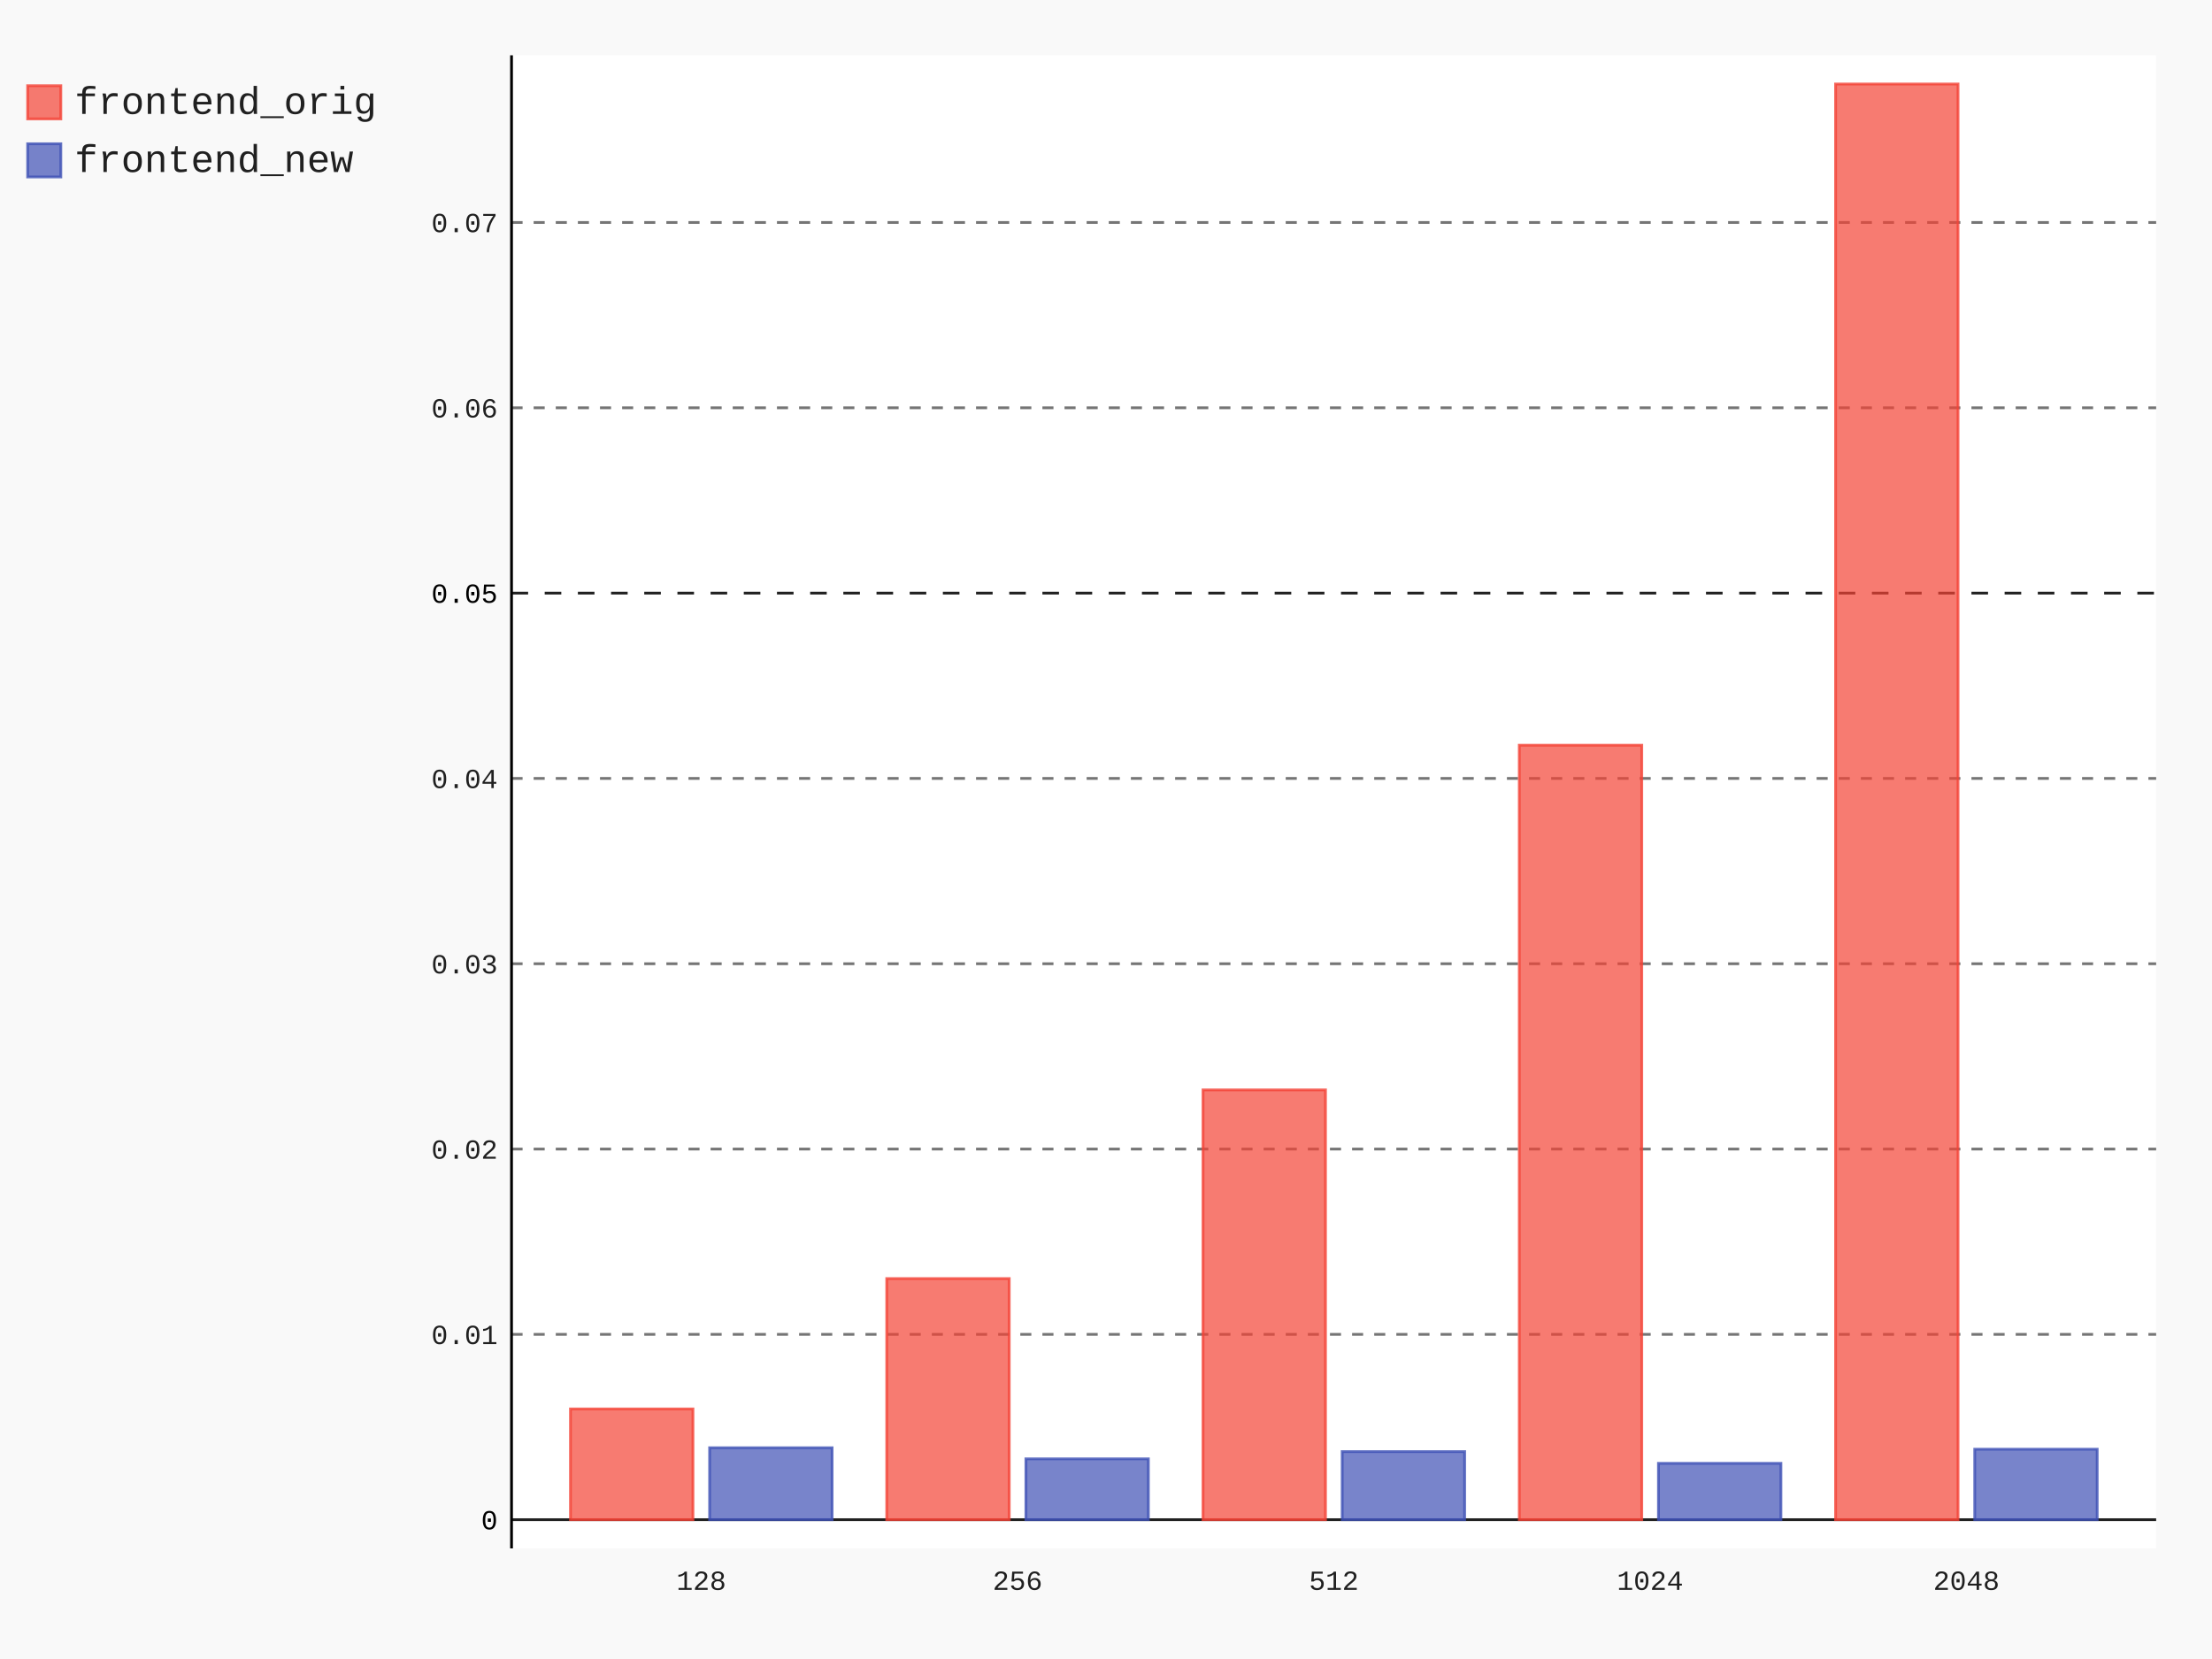
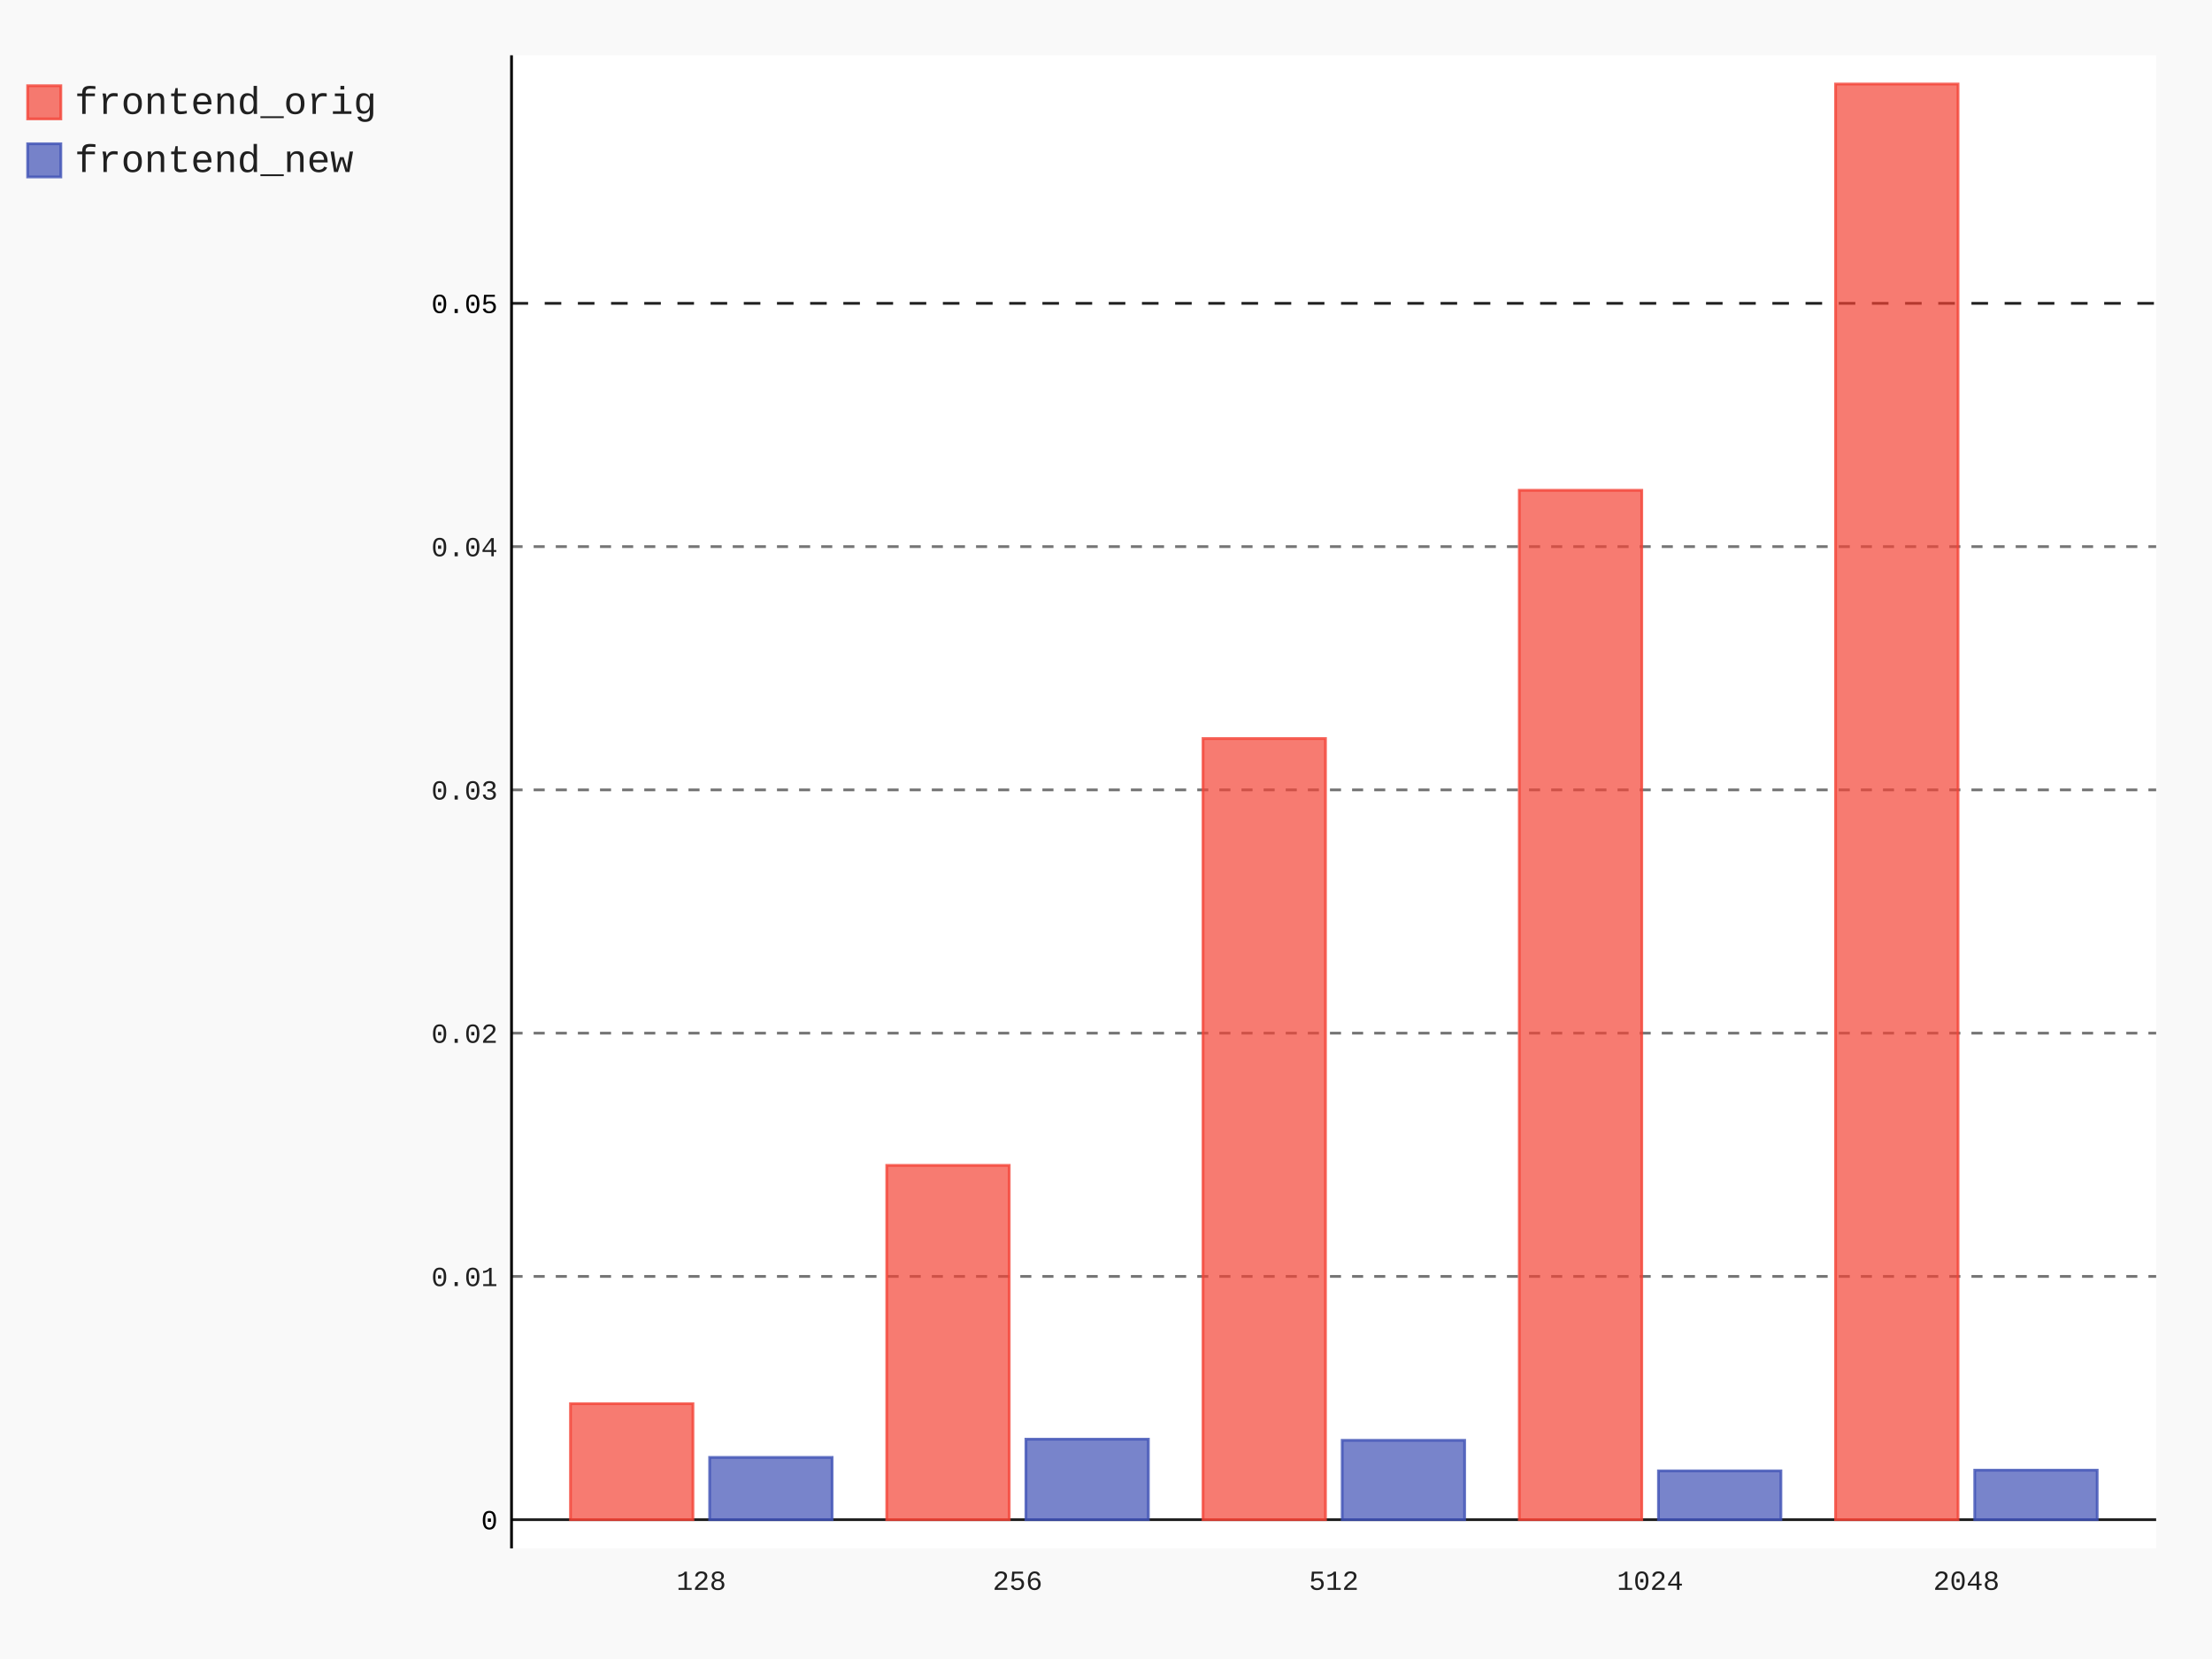
- <svg xmlns="http://www.w3.org/2000/svg" id="chart-c370567a-6ed4-4e2c-8ab1-b811d8ab8936" class="pygal-chart" viewBox="0 0 800 600">
+ <svg xmlns="http://www.w3.org/2000/svg" id="chart-b0cdf883-8cda-4a4e-b295-c6a273417356" class="pygal-chart" viewBox="0 0 800 600">
  <defs>
-     <style type="text/css">#chart-c370567a-6ed4-4e2c-8ab1-b811d8ab8936{-webkit-user-select:none;-webkit-font-smoothing:antialiased;font-family:Consolas,"Liberation Mono",Menlo,Courier,monospace}#chart-c370567a-6ed4-4e2c-8ab1-b811d8ab8936 .title{font-family:Consolas,"Liberation Mono",Menlo,Courier,monospace;font-size:16px}#chart-c370567a-6ed4-4e2c-8ab1-b811d8ab8936 .legends .legend text{font-family:Consolas,"Liberation Mono",Menlo,Courier,monospace;font-size:14px}#chart-c370567a-6ed4-4e2c-8ab1-b811d8ab8936 .axis text{font-family:Consolas,"Liberation Mono",Menlo,Courier,monospace;font-size:10px}#chart-c370567a-6ed4-4e2c-8ab1-b811d8ab8936 .axis text.major{font-family:Consolas,"Liberation Mono",Menlo,Courier,monospace;font-size:10px}#chart-c370567a-6ed4-4e2c-8ab1-b811d8ab8936 .text-overlay text.value{font-family:Consolas,"Liberation Mono",Menlo,Courier,monospace;font-size:16px}#chart-c370567a-6ed4-4e2c-8ab1-b811d8ab8936 .text-overlay text.label{font-family:Consolas,"Liberation Mono",Menlo,Courier,monospace;font-size:10px}#chart-c370567a-6ed4-4e2c-8ab1-b811d8ab8936 .tooltip{font-family:Consolas,"Liberation Mono",Menlo,Courier,monospace;font-size:14px}#chart-c370567a-6ed4-4e2c-8ab1-b811d8ab8936 text.no_data{font-family:Consolas,"Liberation Mono",Menlo,Courier,monospace;font-size:64px}
- #chart-c370567a-6ed4-4e2c-8ab1-b811d8ab8936{background-color:rgba(249,249,249,1)}#chart-c370567a-6ed4-4e2c-8ab1-b811d8ab8936 path,#chart-c370567a-6ed4-4e2c-8ab1-b811d8ab8936 line,#chart-c370567a-6ed4-4e2c-8ab1-b811d8ab8936 rect,#chart-c370567a-6ed4-4e2c-8ab1-b811d8ab8936 circle{-webkit-transition:150ms;-moz-transition:150ms;transition:150ms}#chart-c370567a-6ed4-4e2c-8ab1-b811d8ab8936 .graph &gt; .background{fill:rgba(249,249,249,1)}#chart-c370567a-6ed4-4e2c-8ab1-b811d8ab8936 .plot &gt; .background{fill:rgba(255,255,255,1)}#chart-c370567a-6ed4-4e2c-8ab1-b811d8ab8936 .graph{fill:rgba(0,0,0,.87)}#chart-c370567a-6ed4-4e2c-8ab1-b811d8ab8936 text.no_data{fill:rgba(0,0,0,1)}#chart-c370567a-6ed4-4e2c-8ab1-b811d8ab8936 .title{fill:rgba(0,0,0,1)}#chart-c370567a-6ed4-4e2c-8ab1-b811d8ab8936 .legends .legend text{fill:rgba(0,0,0,.87)}#chart-c370567a-6ed4-4e2c-8ab1-b811d8ab8936 .legends .legend:hover text{fill:rgba(0,0,0,1)}#chart-c370567a-6ed4-4e2c-8ab1-b811d8ab8936 .axis .line{stroke:rgba(0,0,0,1)}#chart-c370567a-6ed4-4e2c-8ab1-b811d8ab8936 .axis .guide.line{stroke:rgba(0,0,0,.54)}#chart-c370567a-6ed4-4e2c-8ab1-b811d8ab8936 .axis .major.line{stroke:rgba(0,0,0,.87)}#chart-c370567a-6ed4-4e2c-8ab1-b811d8ab8936 .axis text.major{fill:rgba(0,0,0,1)}#chart-c370567a-6ed4-4e2c-8ab1-b811d8ab8936 .axis.y .guides:hover .guide.line,#chart-c370567a-6ed4-4e2c-8ab1-b811d8ab8936 .line-graph .axis.x .guides:hover .guide.line,#chart-c370567a-6ed4-4e2c-8ab1-b811d8ab8936 .stackedline-graph .axis.x .guides:hover .guide.line,#chart-c370567a-6ed4-4e2c-8ab1-b811d8ab8936 .xy-graph .axis.x .guides:hover .guide.line{stroke:rgba(0,0,0,1)}#chart-c370567a-6ed4-4e2c-8ab1-b811d8ab8936 .axis .guides:hover text{fill:rgba(0,0,0,1)}#chart-c370567a-6ed4-4e2c-8ab1-b811d8ab8936 .reactive{fill-opacity:.7;stroke-opacity:.8}#chart-c370567a-6ed4-4e2c-8ab1-b811d8ab8936 .ci{stroke:rgba(0,0,0,.87)}#chart-c370567a-6ed4-4e2c-8ab1-b811d8ab8936 .reactive.active,#chart-c370567a-6ed4-4e2c-8ab1-b811d8ab8936 .active .reactive{fill-opacity:.8;stroke-opacity:.9;stroke-width:4}#chart-c370567a-6ed4-4e2c-8ab1-b811d8ab8936 .ci .reactive.active{stroke-width:1.5}#chart-c370567a-6ed4-4e2c-8ab1-b811d8ab8936 .series text{fill:rgba(0,0,0,1)}#chart-c370567a-6ed4-4e2c-8ab1-b811d8ab8936 .tooltip rect{fill:rgba(255,255,255,1);stroke:rgba(0,0,0,1);-webkit-transition:opacity 150ms;-moz-transition:opacity 150ms;transition:opacity 150ms}#chart-c370567a-6ed4-4e2c-8ab1-b811d8ab8936 .tooltip .label{fill:rgba(0,0,0,.87)}#chart-c370567a-6ed4-4e2c-8ab1-b811d8ab8936 .tooltip .label{fill:rgba(0,0,0,.87)}#chart-c370567a-6ed4-4e2c-8ab1-b811d8ab8936 .tooltip .legend{font-size:.8em;fill:rgba(0,0,0,.54)}#chart-c370567a-6ed4-4e2c-8ab1-b811d8ab8936 .tooltip .x_label{font-size:.6em;fill:rgba(0,0,0,1)}#chart-c370567a-6ed4-4e2c-8ab1-b811d8ab8936 .tooltip .xlink{font-size:.5em;text-decoration:underline}#chart-c370567a-6ed4-4e2c-8ab1-b811d8ab8936 .tooltip .value{font-size:1.5em}#chart-c370567a-6ed4-4e2c-8ab1-b811d8ab8936 .bound{font-size:.5em}#chart-c370567a-6ed4-4e2c-8ab1-b811d8ab8936 .max-value{font-size:.75em;fill:rgba(0,0,0,.54)}#chart-c370567a-6ed4-4e2c-8ab1-b811d8ab8936 .map-element{fill:rgba(255,255,255,1);stroke:rgba(0,0,0,.54) !important}#chart-c370567a-6ed4-4e2c-8ab1-b811d8ab8936 .map-element .reactive{fill-opacity:inherit;stroke-opacity:inherit}#chart-c370567a-6ed4-4e2c-8ab1-b811d8ab8936 .color-0,#chart-c370567a-6ed4-4e2c-8ab1-b811d8ab8936 .color-0 a:visited{stroke:#F44336;fill:#F44336}#chart-c370567a-6ed4-4e2c-8ab1-b811d8ab8936 .color-1,#chart-c370567a-6ed4-4e2c-8ab1-b811d8ab8936 .color-1 a:visited{stroke:#3F51B5;fill:#3F51B5}#chart-c370567a-6ed4-4e2c-8ab1-b811d8ab8936 .text-overlay .color-0 text{fill:black}#chart-c370567a-6ed4-4e2c-8ab1-b811d8ab8936 .text-overlay .color-1 text{fill:black}
- #chart-c370567a-6ed4-4e2c-8ab1-b811d8ab8936 text.no_data{text-anchor:middle}#chart-c370567a-6ed4-4e2c-8ab1-b811d8ab8936 .guide.line{fill:none}#chart-c370567a-6ed4-4e2c-8ab1-b811d8ab8936 .centered{text-anchor:middle}#chart-c370567a-6ed4-4e2c-8ab1-b811d8ab8936 .title{text-anchor:middle}#chart-c370567a-6ed4-4e2c-8ab1-b811d8ab8936 .legends .legend text{fill-opacity:1}#chart-c370567a-6ed4-4e2c-8ab1-b811d8ab8936 .axis.x text{text-anchor:middle}#chart-c370567a-6ed4-4e2c-8ab1-b811d8ab8936 .axis.x:not(.web) text[transform]{text-anchor:start}#chart-c370567a-6ed4-4e2c-8ab1-b811d8ab8936 .axis.x:not(.web) text[transform].backwards{text-anchor:end}#chart-c370567a-6ed4-4e2c-8ab1-b811d8ab8936 .axis.y text{text-anchor:end}#chart-c370567a-6ed4-4e2c-8ab1-b811d8ab8936 .axis.y text[transform].backwards{text-anchor:start}#chart-c370567a-6ed4-4e2c-8ab1-b811d8ab8936 .axis.y2 text{text-anchor:start}#chart-c370567a-6ed4-4e2c-8ab1-b811d8ab8936 .axis.y2 text[transform].backwards{text-anchor:end}#chart-c370567a-6ed4-4e2c-8ab1-b811d8ab8936 .axis .guide.line{stroke-dasharray:4,4}#chart-c370567a-6ed4-4e2c-8ab1-b811d8ab8936 .axis .major.guide.line{stroke-dasharray:6,6}#chart-c370567a-6ed4-4e2c-8ab1-b811d8ab8936 .horizontal .axis.y .guide.line,#chart-c370567a-6ed4-4e2c-8ab1-b811d8ab8936 .horizontal .axis.y2 .guide.line,#chart-c370567a-6ed4-4e2c-8ab1-b811d8ab8936 .vertical .axis.x .guide.line{opacity:0}#chart-c370567a-6ed4-4e2c-8ab1-b811d8ab8936 .horizontal .axis.always_show .guide.line,#chart-c370567a-6ed4-4e2c-8ab1-b811d8ab8936 .vertical .axis.always_show .guide.line{opacity:1 !important}#chart-c370567a-6ed4-4e2c-8ab1-b811d8ab8936 .axis.y .guides:hover .guide.line,#chart-c370567a-6ed4-4e2c-8ab1-b811d8ab8936 .axis.y2 .guides:hover .guide.line,#chart-c370567a-6ed4-4e2c-8ab1-b811d8ab8936 .axis.x .guides:hover .guide.line{opacity:1}#chart-c370567a-6ed4-4e2c-8ab1-b811d8ab8936 .axis .guides:hover text{opacity:1}#chart-c370567a-6ed4-4e2c-8ab1-b811d8ab8936 .nofill{fill:none}#chart-c370567a-6ed4-4e2c-8ab1-b811d8ab8936 .subtle-fill{fill-opacity:.2}#chart-c370567a-6ed4-4e2c-8ab1-b811d8ab8936 .dot{stroke-width:1px;fill-opacity:1}#chart-c370567a-6ed4-4e2c-8ab1-b811d8ab8936 .dot.active{stroke-width:5px}#chart-c370567a-6ed4-4e2c-8ab1-b811d8ab8936 .dot.negative{fill:transparent}#chart-c370567a-6ed4-4e2c-8ab1-b811d8ab8936 text,#chart-c370567a-6ed4-4e2c-8ab1-b811d8ab8936 tspan{stroke:none !important}#chart-c370567a-6ed4-4e2c-8ab1-b811d8ab8936 .series text.active{opacity:1}#chart-c370567a-6ed4-4e2c-8ab1-b811d8ab8936 .tooltip rect{fill-opacity:.95;stroke-width:.5}#chart-c370567a-6ed4-4e2c-8ab1-b811d8ab8936 .tooltip text{fill-opacity:1}#chart-c370567a-6ed4-4e2c-8ab1-b811d8ab8936 .showable{visibility:hidden}#chart-c370567a-6ed4-4e2c-8ab1-b811d8ab8936 .showable.shown{visibility:visible}#chart-c370567a-6ed4-4e2c-8ab1-b811d8ab8936 .gauge-background{fill:rgba(229,229,229,1);stroke:none}#chart-c370567a-6ed4-4e2c-8ab1-b811d8ab8936 .bg-lines{stroke:rgba(249,249,249,1);stroke-width:2px}</style>
+     <style type="text/css">#chart-b0cdf883-8cda-4a4e-b295-c6a273417356{-webkit-user-select:none;-webkit-font-smoothing:antialiased;font-family:Consolas,"Liberation Mono",Menlo,Courier,monospace}#chart-b0cdf883-8cda-4a4e-b295-c6a273417356 .title{font-family:Consolas,"Liberation Mono",Menlo,Courier,monospace;font-size:16px}#chart-b0cdf883-8cda-4a4e-b295-c6a273417356 .legends .legend text{font-family:Consolas,"Liberation Mono",Menlo,Courier,monospace;font-size:14px}#chart-b0cdf883-8cda-4a4e-b295-c6a273417356 .axis text{font-family:Consolas,"Liberation Mono",Menlo,Courier,monospace;font-size:10px}#chart-b0cdf883-8cda-4a4e-b295-c6a273417356 .axis text.major{font-family:Consolas,"Liberation Mono",Menlo,Courier,monospace;font-size:10px}#chart-b0cdf883-8cda-4a4e-b295-c6a273417356 .text-overlay text.value{font-family:Consolas,"Liberation Mono",Menlo,Courier,monospace;font-size:16px}#chart-b0cdf883-8cda-4a4e-b295-c6a273417356 .text-overlay text.label{font-family:Consolas,"Liberation Mono",Menlo,Courier,monospace;font-size:10px}#chart-b0cdf883-8cda-4a4e-b295-c6a273417356 .tooltip{font-family:Consolas,"Liberation Mono",Menlo,Courier,monospace;font-size:14px}#chart-b0cdf883-8cda-4a4e-b295-c6a273417356 text.no_data{font-family:Consolas,"Liberation Mono",Menlo,Courier,monospace;font-size:64px}
+ #chart-b0cdf883-8cda-4a4e-b295-c6a273417356{background-color:rgba(249,249,249,1)}#chart-b0cdf883-8cda-4a4e-b295-c6a273417356 path,#chart-b0cdf883-8cda-4a4e-b295-c6a273417356 line,#chart-b0cdf883-8cda-4a4e-b295-c6a273417356 rect,#chart-b0cdf883-8cda-4a4e-b295-c6a273417356 circle{-webkit-transition:150ms;-moz-transition:150ms;transition:150ms}#chart-b0cdf883-8cda-4a4e-b295-c6a273417356 .graph &gt; .background{fill:rgba(249,249,249,1)}#chart-b0cdf883-8cda-4a4e-b295-c6a273417356 .plot &gt; .background{fill:rgba(255,255,255,1)}#chart-b0cdf883-8cda-4a4e-b295-c6a273417356 .graph{fill:rgba(0,0,0,.87)}#chart-b0cdf883-8cda-4a4e-b295-c6a273417356 text.no_data{fill:rgba(0,0,0,1)}#chart-b0cdf883-8cda-4a4e-b295-c6a273417356 .title{fill:rgba(0,0,0,1)}#chart-b0cdf883-8cda-4a4e-b295-c6a273417356 .legends .legend text{fill:rgba(0,0,0,.87)}#chart-b0cdf883-8cda-4a4e-b295-c6a273417356 .legends .legend:hover text{fill:rgba(0,0,0,1)}#chart-b0cdf883-8cda-4a4e-b295-c6a273417356 .axis .line{stroke:rgba(0,0,0,1)}#chart-b0cdf883-8cda-4a4e-b295-c6a273417356 .axis .guide.line{stroke:rgba(0,0,0,.54)}#chart-b0cdf883-8cda-4a4e-b295-c6a273417356 .axis .major.line{stroke:rgba(0,0,0,.87)}#chart-b0cdf883-8cda-4a4e-b295-c6a273417356 .axis text.major{fill:rgba(0,0,0,1)}#chart-b0cdf883-8cda-4a4e-b295-c6a273417356 .axis.y .guides:hover .guide.line,#chart-b0cdf883-8cda-4a4e-b295-c6a273417356 .line-graph .axis.x .guides:hover .guide.line,#chart-b0cdf883-8cda-4a4e-b295-c6a273417356 .stackedline-graph .axis.x .guides:hover .guide.line,#chart-b0cdf883-8cda-4a4e-b295-c6a273417356 .xy-graph .axis.x .guides:hover .guide.line{stroke:rgba(0,0,0,1)}#chart-b0cdf883-8cda-4a4e-b295-c6a273417356 .axis .guides:hover text{fill:rgba(0,0,0,1)}#chart-b0cdf883-8cda-4a4e-b295-c6a273417356 .reactive{fill-opacity:.7;stroke-opacity:.8}#chart-b0cdf883-8cda-4a4e-b295-c6a273417356 .ci{stroke:rgba(0,0,0,.87)}#chart-b0cdf883-8cda-4a4e-b295-c6a273417356 .reactive.active,#chart-b0cdf883-8cda-4a4e-b295-c6a273417356 .active .reactive{fill-opacity:.8;stroke-opacity:.9;stroke-width:4}#chart-b0cdf883-8cda-4a4e-b295-c6a273417356 .ci .reactive.active{stroke-width:1.5}#chart-b0cdf883-8cda-4a4e-b295-c6a273417356 .series text{fill:rgba(0,0,0,1)}#chart-b0cdf883-8cda-4a4e-b295-c6a273417356 .tooltip rect{fill:rgba(255,255,255,1);stroke:rgba(0,0,0,1);-webkit-transition:opacity 150ms;-moz-transition:opacity 150ms;transition:opacity 150ms}#chart-b0cdf883-8cda-4a4e-b295-c6a273417356 .tooltip .label{fill:rgba(0,0,0,.87)}#chart-b0cdf883-8cda-4a4e-b295-c6a273417356 .tooltip .label{fill:rgba(0,0,0,.87)}#chart-b0cdf883-8cda-4a4e-b295-c6a273417356 .tooltip .legend{font-size:.8em;fill:rgba(0,0,0,.54)}#chart-b0cdf883-8cda-4a4e-b295-c6a273417356 .tooltip .x_label{font-size:.6em;fill:rgba(0,0,0,1)}#chart-b0cdf883-8cda-4a4e-b295-c6a273417356 .tooltip .xlink{font-size:.5em;text-decoration:underline}#chart-b0cdf883-8cda-4a4e-b295-c6a273417356 .tooltip .value{font-size:1.5em}#chart-b0cdf883-8cda-4a4e-b295-c6a273417356 .bound{font-size:.5em}#chart-b0cdf883-8cda-4a4e-b295-c6a273417356 .max-value{font-size:.75em;fill:rgba(0,0,0,.54)}#chart-b0cdf883-8cda-4a4e-b295-c6a273417356 .map-element{fill:rgba(255,255,255,1);stroke:rgba(0,0,0,.54) !important}#chart-b0cdf883-8cda-4a4e-b295-c6a273417356 .map-element .reactive{fill-opacity:inherit;stroke-opacity:inherit}#chart-b0cdf883-8cda-4a4e-b295-c6a273417356 .color-0,#chart-b0cdf883-8cda-4a4e-b295-c6a273417356 .color-0 a:visited{stroke:#F44336;fill:#F44336}#chart-b0cdf883-8cda-4a4e-b295-c6a273417356 .color-1,#chart-b0cdf883-8cda-4a4e-b295-c6a273417356 .color-1 a:visited{stroke:#3F51B5;fill:#3F51B5}#chart-b0cdf883-8cda-4a4e-b295-c6a273417356 .text-overlay .color-0 text{fill:black}#chart-b0cdf883-8cda-4a4e-b295-c6a273417356 .text-overlay .color-1 text{fill:black}
+ #chart-b0cdf883-8cda-4a4e-b295-c6a273417356 text.no_data{text-anchor:middle}#chart-b0cdf883-8cda-4a4e-b295-c6a273417356 .guide.line{fill:none}#chart-b0cdf883-8cda-4a4e-b295-c6a273417356 .centered{text-anchor:middle}#chart-b0cdf883-8cda-4a4e-b295-c6a273417356 .title{text-anchor:middle}#chart-b0cdf883-8cda-4a4e-b295-c6a273417356 .legends .legend text{fill-opacity:1}#chart-b0cdf883-8cda-4a4e-b295-c6a273417356 .axis.x text{text-anchor:middle}#chart-b0cdf883-8cda-4a4e-b295-c6a273417356 .axis.x:not(.web) text[transform]{text-anchor:start}#chart-b0cdf883-8cda-4a4e-b295-c6a273417356 .axis.x:not(.web) text[transform].backwards{text-anchor:end}#chart-b0cdf883-8cda-4a4e-b295-c6a273417356 .axis.y text{text-anchor:end}#chart-b0cdf883-8cda-4a4e-b295-c6a273417356 .axis.y text[transform].backwards{text-anchor:start}#chart-b0cdf883-8cda-4a4e-b295-c6a273417356 .axis.y2 text{text-anchor:start}#chart-b0cdf883-8cda-4a4e-b295-c6a273417356 .axis.y2 text[transform].backwards{text-anchor:end}#chart-b0cdf883-8cda-4a4e-b295-c6a273417356 .axis .guide.line{stroke-dasharray:4,4}#chart-b0cdf883-8cda-4a4e-b295-c6a273417356 .axis .major.guide.line{stroke-dasharray:6,6}#chart-b0cdf883-8cda-4a4e-b295-c6a273417356 .horizontal .axis.y .guide.line,#chart-b0cdf883-8cda-4a4e-b295-c6a273417356 .horizontal .axis.y2 .guide.line,#chart-b0cdf883-8cda-4a4e-b295-c6a273417356 .vertical .axis.x .guide.line{opacity:0}#chart-b0cdf883-8cda-4a4e-b295-c6a273417356 .horizontal .axis.always_show .guide.line,#chart-b0cdf883-8cda-4a4e-b295-c6a273417356 .vertical .axis.always_show .guide.line{opacity:1 !important}#chart-b0cdf883-8cda-4a4e-b295-c6a273417356 .axis.y .guides:hover .guide.line,#chart-b0cdf883-8cda-4a4e-b295-c6a273417356 .axis.y2 .guides:hover .guide.line,#chart-b0cdf883-8cda-4a4e-b295-c6a273417356 .axis.x .guides:hover .guide.line{opacity:1}#chart-b0cdf883-8cda-4a4e-b295-c6a273417356 .axis .guides:hover text{opacity:1}#chart-b0cdf883-8cda-4a4e-b295-c6a273417356 .nofill{fill:none}#chart-b0cdf883-8cda-4a4e-b295-c6a273417356 .subtle-fill{fill-opacity:.2}#chart-b0cdf883-8cda-4a4e-b295-c6a273417356 .dot{stroke-width:1px;fill-opacity:1}#chart-b0cdf883-8cda-4a4e-b295-c6a273417356 .dot.active{stroke-width:5px}#chart-b0cdf883-8cda-4a4e-b295-c6a273417356 .dot.negative{fill:transparent}#chart-b0cdf883-8cda-4a4e-b295-c6a273417356 text,#chart-b0cdf883-8cda-4a4e-b295-c6a273417356 tspan{stroke:none !important}#chart-b0cdf883-8cda-4a4e-b295-c6a273417356 .series text.active{opacity:1}#chart-b0cdf883-8cda-4a4e-b295-c6a273417356 .tooltip rect{fill-opacity:.95;stroke-width:.5}#chart-b0cdf883-8cda-4a4e-b295-c6a273417356 .tooltip text{fill-opacity:1}#chart-b0cdf883-8cda-4a4e-b295-c6a273417356 .showable{visibility:hidden}#chart-b0cdf883-8cda-4a4e-b295-c6a273417356 .showable.shown{visibility:visible}#chart-b0cdf883-8cda-4a4e-b295-c6a273417356 .gauge-background{fill:rgba(229,229,229,1);stroke:none}#chart-b0cdf883-8cda-4a4e-b295-c6a273417356 .bg-lines{stroke:rgba(249,249,249,1);stroke-width:2px}</style>
  </defs>
  <g class="graph bar-graph vertical">
    <rect x="0" y="0" width="800" height="600" class="background" />
    <g transform="translate(185, 20)" class="plot">
      <rect x="0" y="0" width="594.8" height="540" class="background" />
      <g class="axis y always_show">
        <g class="guides">
          <path d="M0 529.615 h594.8" class="axis major line" />
          <text x="-5" y="533.115" class="major">0</text>
        </g>
        <g class="guides">
-           <path d="M0 462.594 h594.8" class="guide line" />
-           <text x="-5" y="466.094" class="">0.01</text>
+           <path d="M0 441.634 h594.8" class="guide line" />
+           <text x="-5" y="445.134" class="">0.01</text>
        </g>
        <g class="guides">
-           <path d="M0 395.572 h594.8" class="guide line" />
-           <text x="-5" y="399.072" class="">0.02</text>
+           <path d="M0 353.653 h594.8" class="guide line" />
+           <text x="-5" y="357.153" class="">0.02</text>
        </g>
        <g class="guides">
-           <path d="M0 328.55 h594.8" class="guide line" />
-           <text x="-5" y="332.05" class="">0.03</text>
+           <path d="M0 265.671 h594.8" class="guide line" />
+           <text x="-5" y="269.171" class="">0.03</text>
        </g>
        <g class="guides">
-           <path d="M0 261.528 h594.8" class="guide line" />
-           <text x="-5" y="265.028" class="">0.04</text>
+           <path d="M0 177.69 h594.8" class="guide line" />
+           <text x="-5" y="181.19" class="">0.04</text>
        </g>
        <g class="guides">
-           <path d="M0 194.507 h594.8" class="major guide line" />
-           <text x="-5" y="198.007" class="major">0.05</text>
-         </g>
-         <g class="guides">
-           <path d="M0 127.485 h594.8" class="guide line" />
-           <text x="-5" y="130.985" class="">0.06</text>
-         </g>
-         <g class="guides">
-           <path d="M0 60.463 h594.8" class="guide line" />
-           <text x="-5" y="63.963" class="">0.07</text>
+           <path d="M0 89.709 h594.8" class="major guide line" />
+           <text x="-5" y="93.209" class="major">0.05</text>
        </g>
      </g>
      <g class="axis x">
        <path d="M0 0 v540" class="line" />
        <g class="guides">
          <path d="M68.631 0 v540" class="guide line" />
          <text x="68.631" y="555.0" class="">128</text>
        </g>
        <g class="guides">
          <path d="M183.015 0 v540" class="guide line" />
          <text x="183.015" y="555.0" class="">256</text>
        </g>
        <g class="guides">
          <path d="M297.4 0 v540" class="guide line" />
          <text x="297.4" y="555.0" class="">512</text>
        </g>
        <g class="guides">
          <path d="M411.785 0 v540" class="guide line" />
          <text x="411.785" y="555.0" class="">1024</text>
        </g>
        <g class="guides">
          <path d="M526.169 0 v540" class="guide line" />
          <text x="526.169" y="555.0" class="">2048</text>
        </g>
      </g>
      <g class="series serie-0 color-0">
        <g class="bars">
          <g class="bar">
-             <rect x="21.321" y="489.564" rx="0" ry="0" width="44.29" height="40.051" class="rect reactive tooltip-trigger" />
+             <rect x="21.321" y="487.662" rx="0" ry="0" width="44.29" height="41.953" class="rect reactive tooltip-trigger" />
          </g>
          <g class="bar">
-             <rect x="135.706" y="442.412" rx="0" ry="0" width="44.29" height="87.203" class="rect reactive tooltip-trigger" />
+             <rect x="135.706" y="401.47" rx="0" ry="0" width="44.29" height="128.146" class="rect reactive tooltip-trigger" />
          </g>
          <g class="bar">
-             <rect x="250.091" y="374.182" rx="0" ry="0" width="44.29" height="155.434" class="rect reactive tooltip-trigger" />
+             <rect x="250.091" y="247.096" rx="0" ry="0" width="44.29" height="282.52" class="rect reactive tooltip-trigger" />
          </g>
          <g class="bar">
-             <rect x="364.475" y="249.516" rx="0" ry="0" width="44.29" height="280.099" class="rect reactive tooltip-trigger" />
+             <rect x="364.475" y="157.315" rx="0" ry="0" width="44.29" height="372.3" class="rect reactive tooltip-trigger" />
          </g>
          <g class="bar">
            <rect x="478.86" y="10.385" rx="0" ry="0" width="44.29" height="519.231" class="rect reactive tooltip-trigger" />
          </g>
        </g>
      </g>
      <g class="series serie-1 color-1">
        <g class="bars">
          <g class="bar">
-             <rect x="71.651" y="503.603" rx="0" ry="0" width="44.29" height="26.012" class="rect reactive tooltip-trigger" />
+             <rect x="71.651" y="507.084" rx="0" ry="0" width="44.29" height="22.531" class="rect reactive tooltip-trigger" />
          </g>
          <g class="bar">
-             <rect x="186.035" y="507.612" rx="0" ry="0" width="44.29" height="22.003" class="rect reactive tooltip-trigger" />
+             <rect x="186.035" y="500.495" rx="0" ry="0" width="44.29" height="29.12" class="rect reactive tooltip-trigger" />
          </g>
          <g class="bar">
-             <rect x="300.42" y="504.993" rx="0" ry="0" width="44.29" height="24.622" class="rect reactive tooltip-trigger" />
+             <rect x="300.42" y="500.906" rx="0" ry="0" width="44.29" height="28.71" class="rect reactive tooltip-trigger" />
          </g>
          <g class="bar">
-             <rect x="414.804" y="509.235" rx="0" ry="0" width="44.29" height="20.38" class="rect reactive tooltip-trigger" />
+             <rect x="414.804" y="511.954" rx="0" ry="0" width="44.29" height="17.661" class="rect reactive tooltip-trigger" />
          </g>
          <g class="bar">
-             <rect x="529.189" y="504.129" rx="0" ry="0" width="44.29" height="25.486" class="rect reactive tooltip-trigger" />
+             <rect x="529.189" y="511.707" rx="0" ry="0" width="44.29" height="17.908" class="rect reactive tooltip-trigger" />
          </g>
        </g>
      </g>
    </g>
    <g class="titles" />
    <g transform="translate(185, 20)" class="plot overlay">
      <g class="series serie-0 color-0" />
      <g class="series serie-1 color-1" />
    </g>
    <g transform="translate(185, 20)" class="plot text-overlay">
      <g class="series serie-0 color-0" />
      <g class="series serie-1 color-1" />
    </g>
    <g transform="translate(185, 20)" class="plot tooltip-overlay">
      <g transform="translate(0 0)" style="opacity: 0" class="tooltip">
        <rect rx="0" ry="0" width="0" height="0" class="tooltip-box" />
        <g class="text" />
      </g>
    </g>
    <g transform="translate(10, 30)" class="legends">
      <g id="activate-serie-0" class="legend reactive activate-serie">
        <rect x="0.0" y="1.0" width="12" height="12" class="color-0 reactive" />
        <text x="17.0" y="11.2">frontend_orig</text>
      </g>
      <g id="activate-serie-1" class="legend reactive activate-serie">
        <rect x="0.0" y="22.0" width="12" height="12" class="color-1 reactive" />
        <text x="17.0" y="32.2">frontend_new</text>
      </g>
    </g>
    <g transform="translate(790, 30)" class="legends" />
  </g>
</svg>
